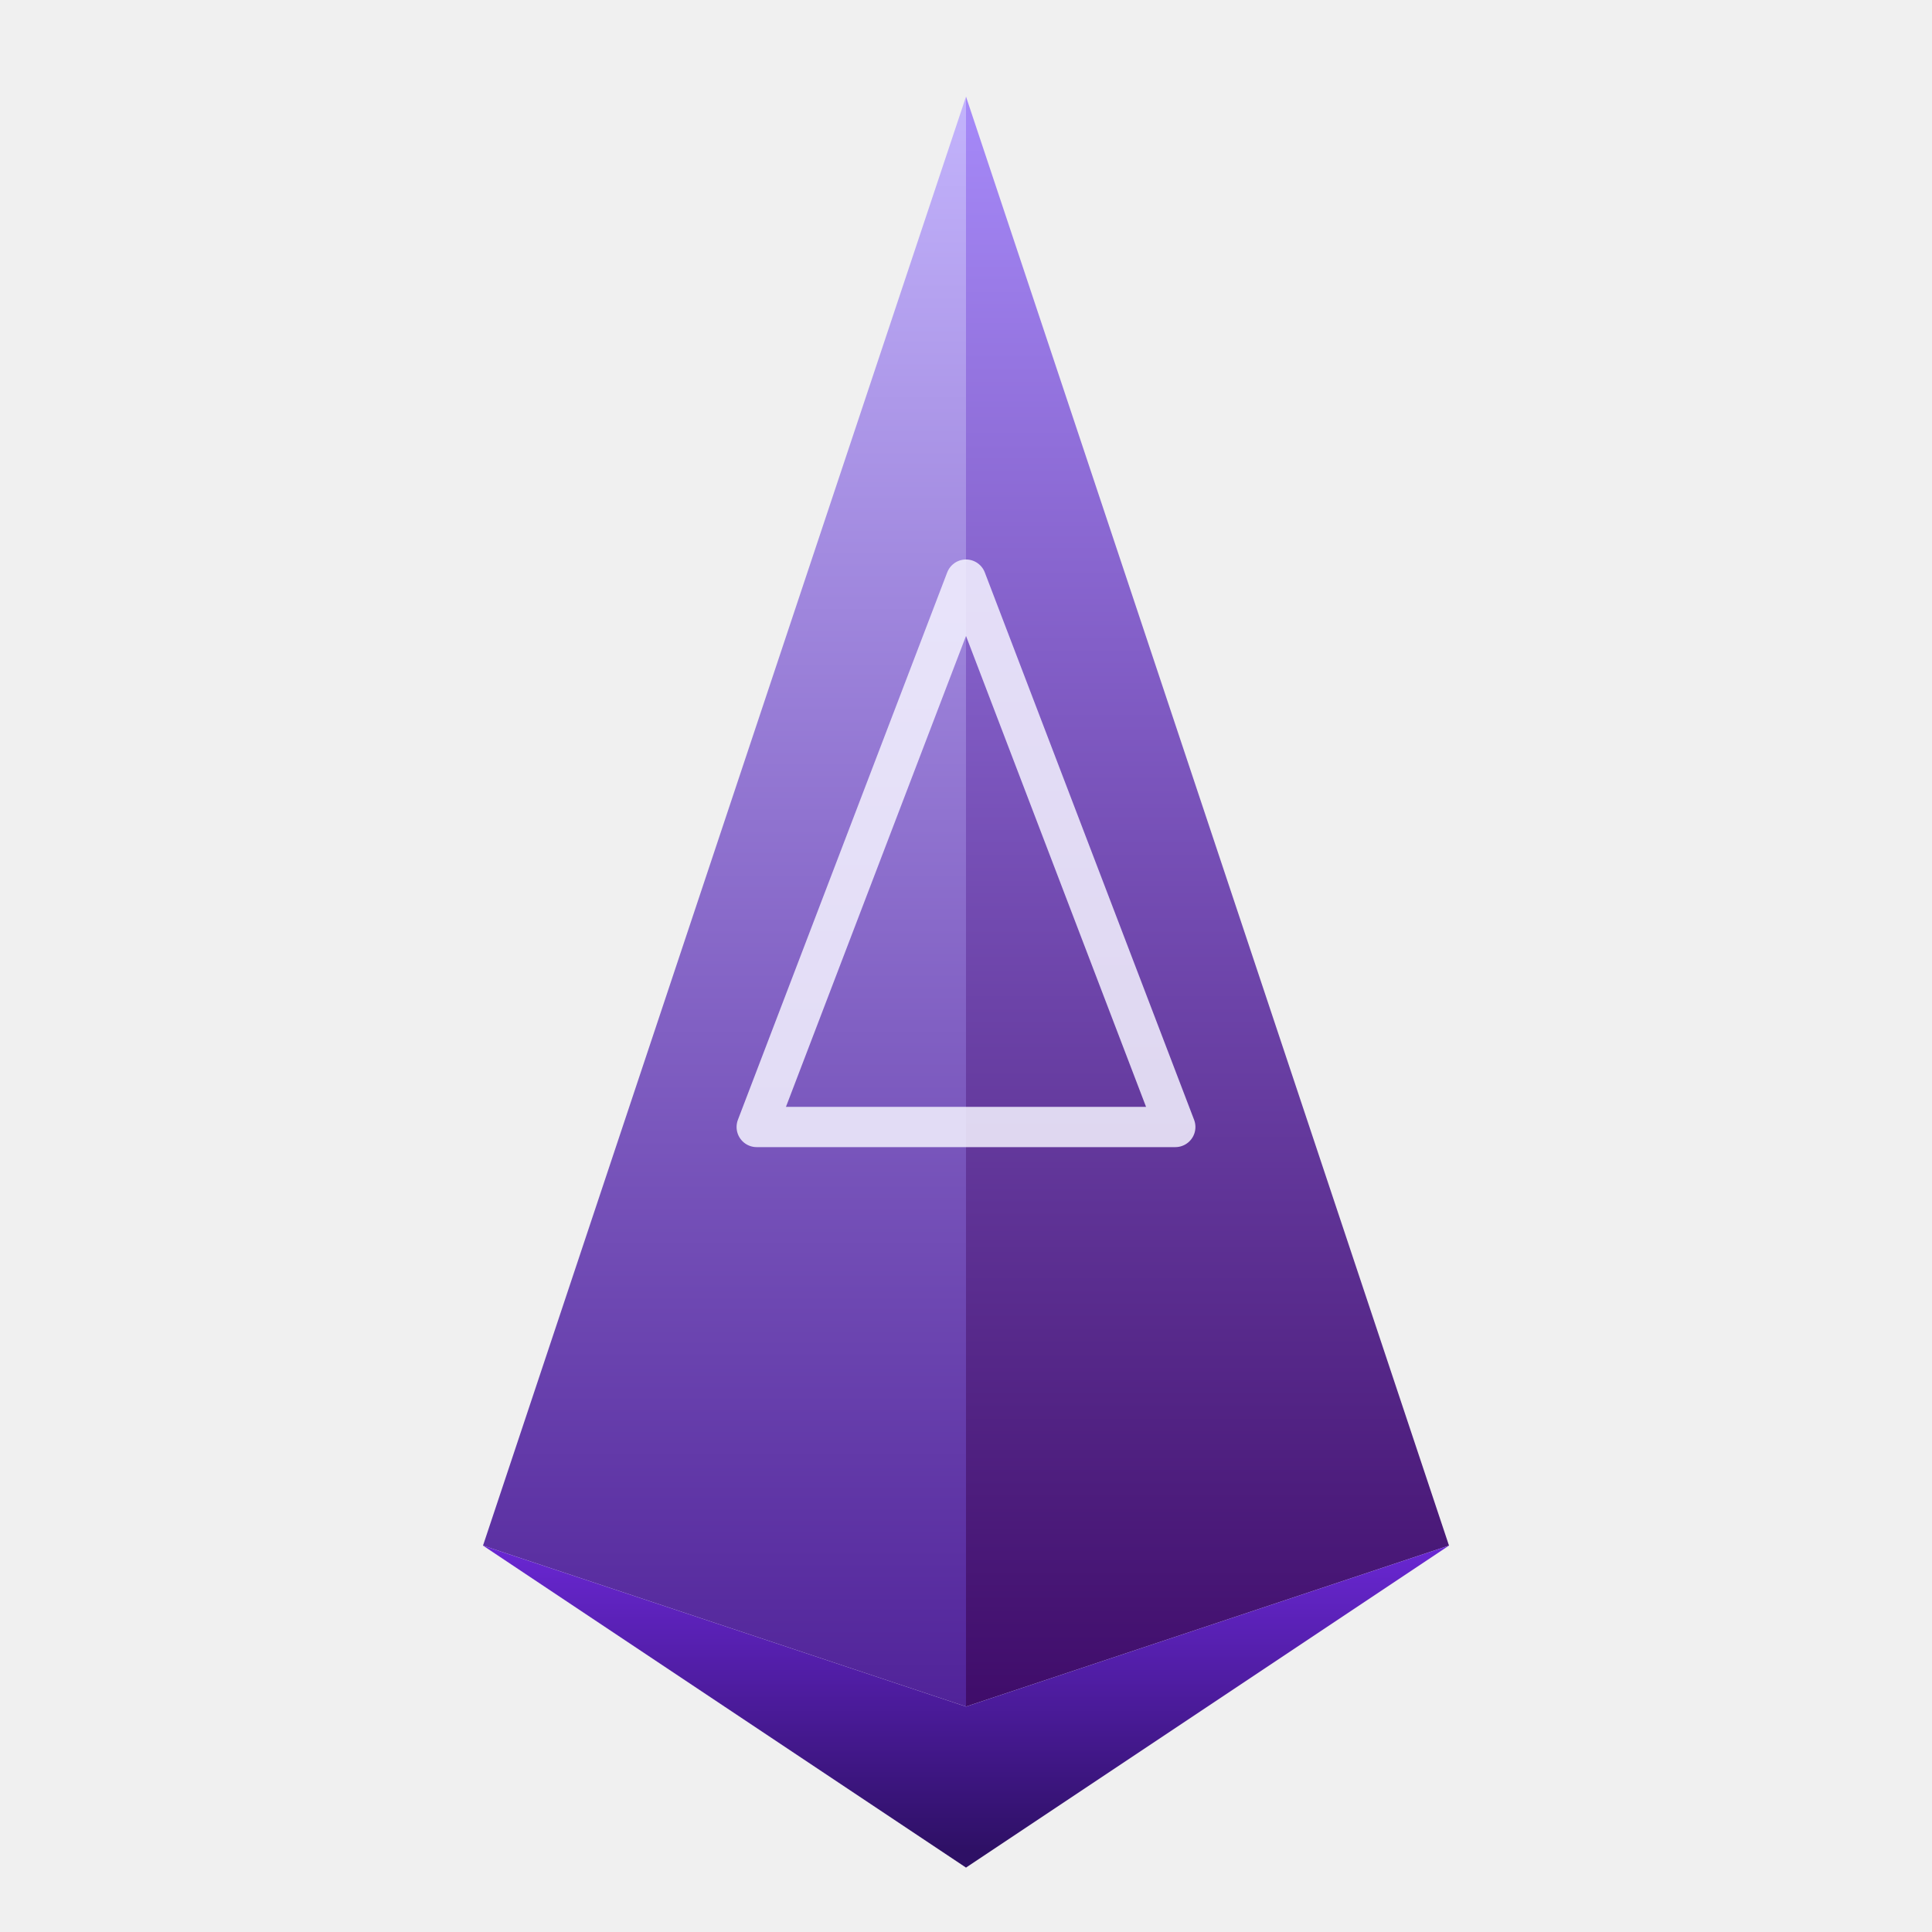
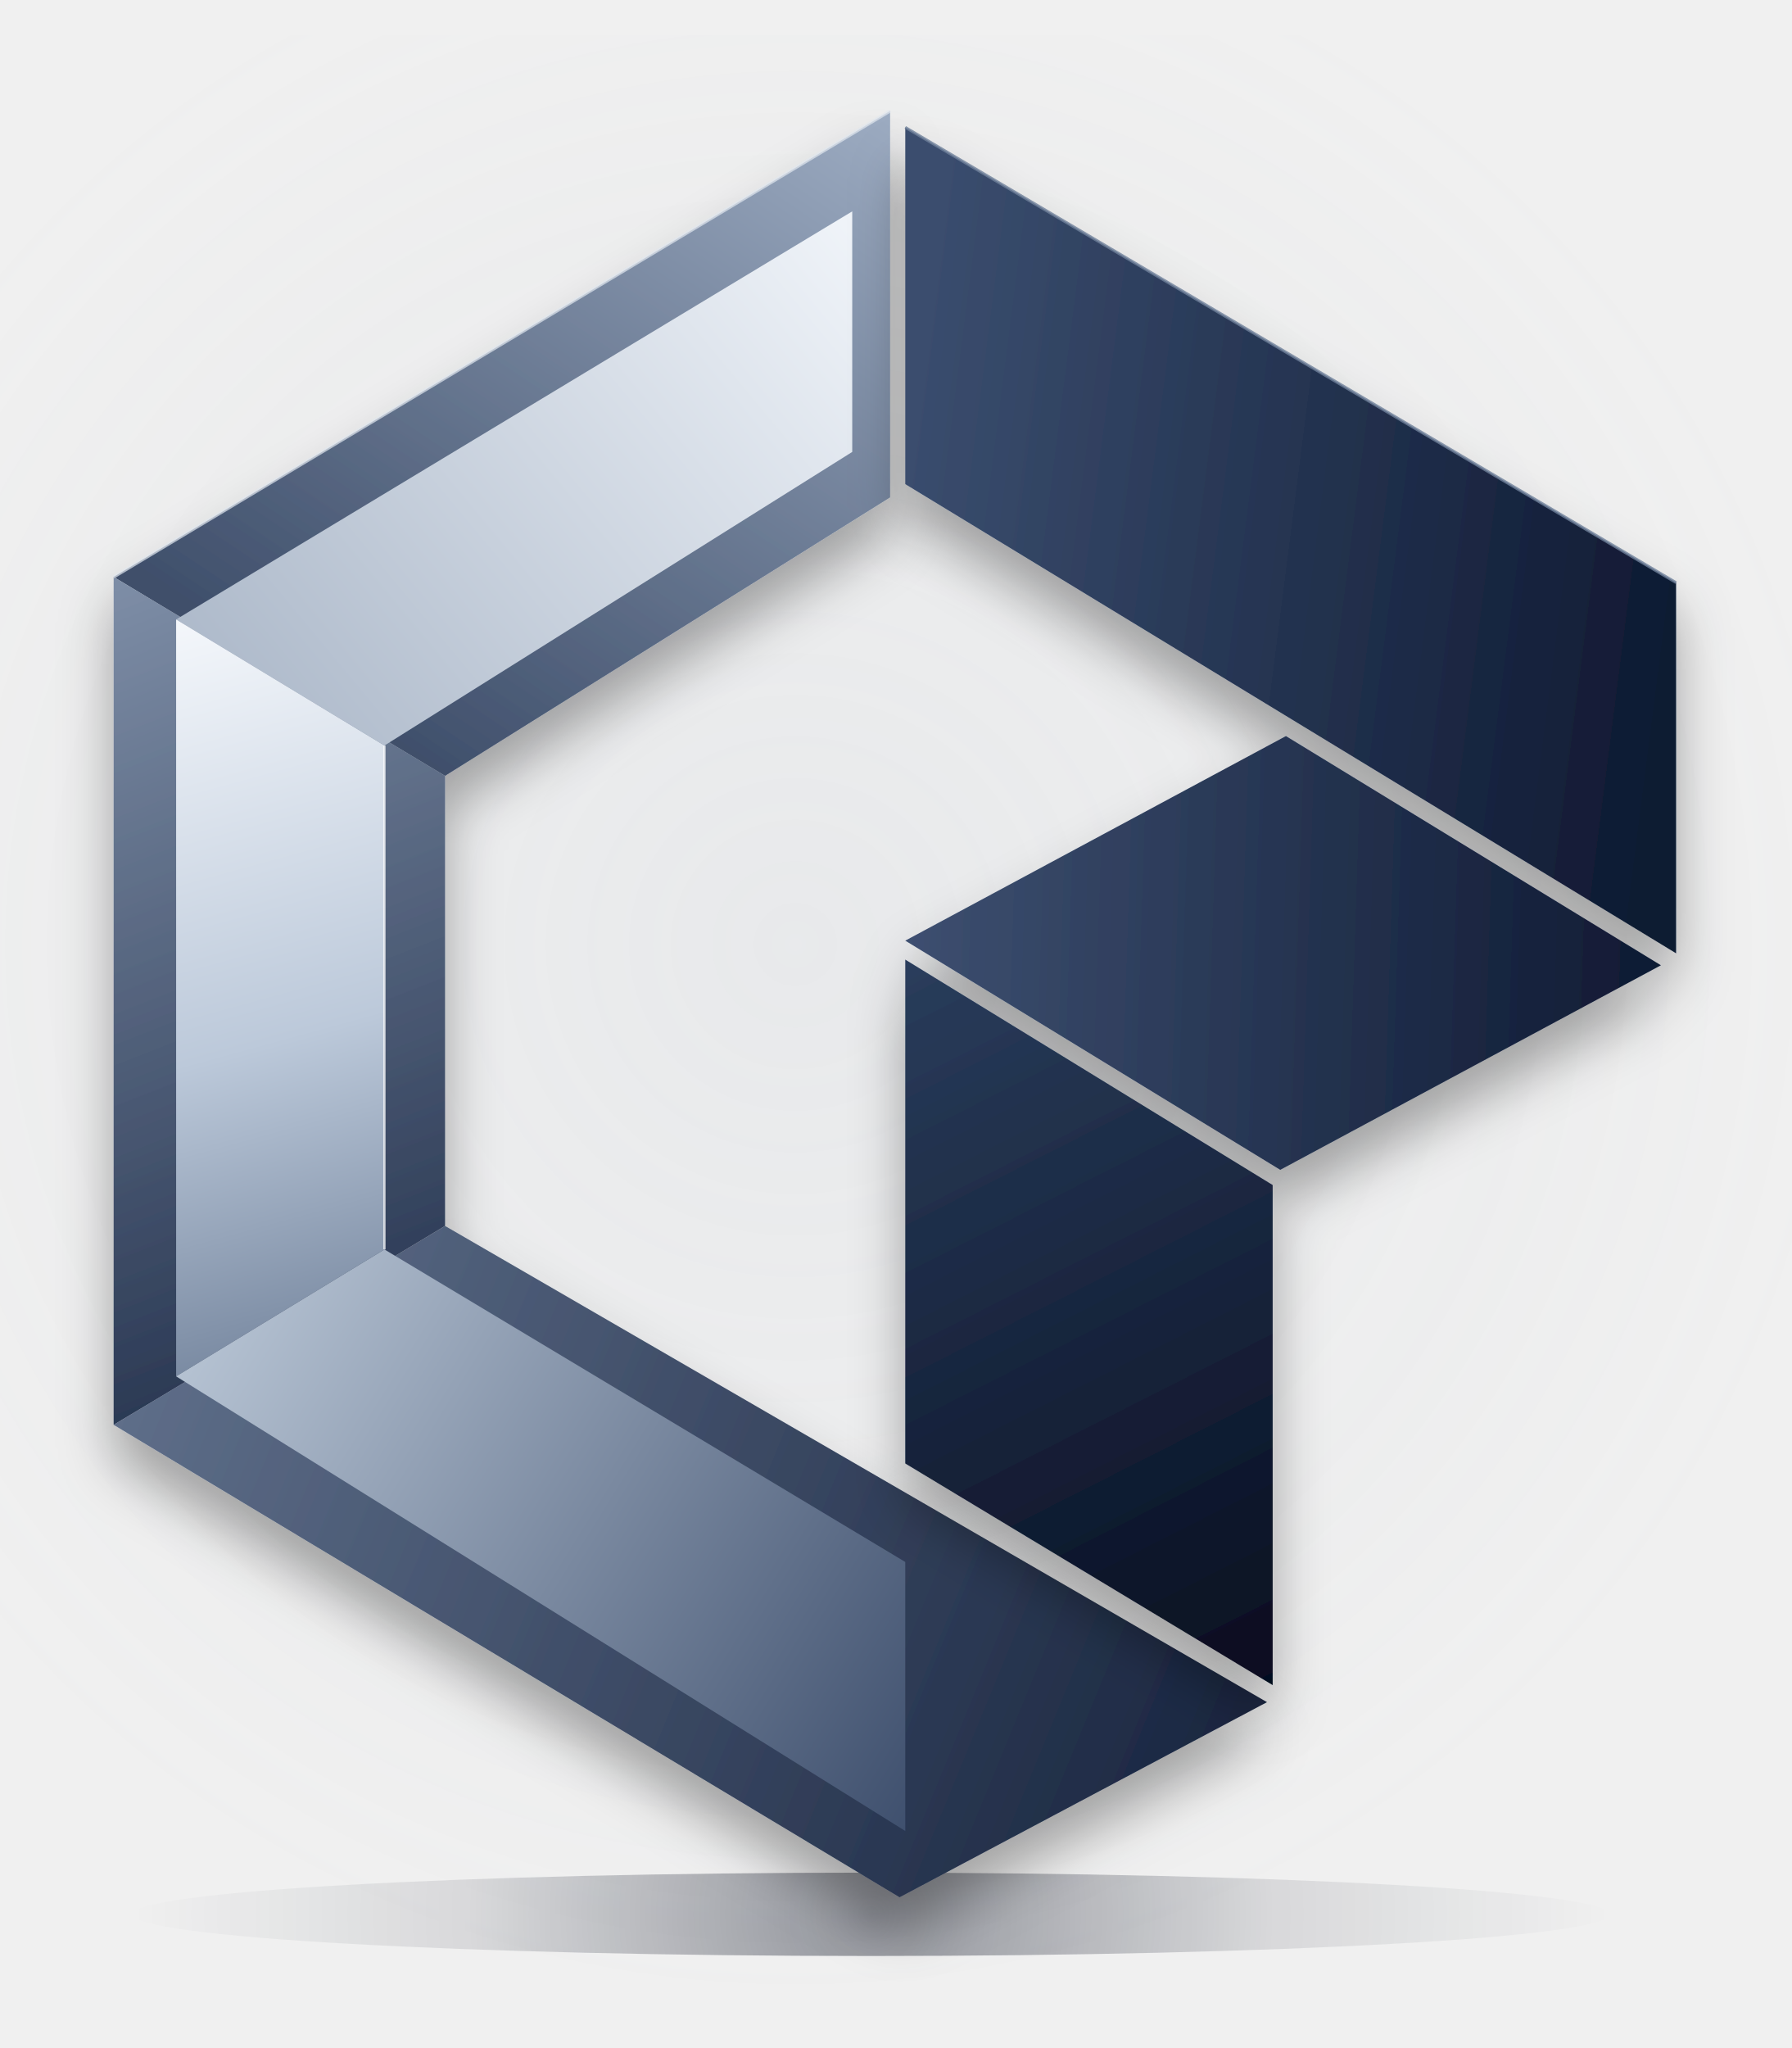
- <svg xmlns="http://www.w3.org/2000/svg" viewBox="0 0 120 120" fill="none">
+ <svg xmlns="http://www.w3.org/2000/svg" width="413" height="472" viewBox="-30 -20 473 522">
  <defs>
-     <linearGradient id="obl" x1="45" y1="5" x2="45" y2="110" gradientUnits="userSpaceOnUse">
-       <stop offset="0%" stop-color="#c4b5fd" />
-       <stop offset="100%" stop-color="#4c1d95" />
+     <filter id="cs-drop" x="-30%" y="-20%" width="160%" height="160%">
+       <feGaussianBlur in="SourceAlpha" stdDeviation="7" />
+       <feOffset dx="0" dy="9" />
+       <feComponentTransfer>
+         <feFuncA type="linear" slope="0.32" />
+       </feComponentTransfer>
+       <feMerge>
+         <feMergeNode />
+         <feMergeNode in="SourceGraphic" />
+       </feMerge>
+     </filter>
+     <linearGradient id="g-top" x1="87.5" y1="175.5" x2="205" y2="0" gradientUnits="userSpaceOnUse">
+       <stop offset="0%" stop-color="#3F4F6B" />
+       <stop offset="100%" stop-color="#9DACC2" />
    </linearGradient>
-     <linearGradient id="obr" x1="75" y1="5" x2="75" y2="110" gradientUnits="userSpaceOnUse">
-       <stop offset="0%" stop-color="#a78bfa" />
-       <stop offset="100%" stop-color="#3b0764" />
+     <linearGradient id="g-left" x1="0" y1="123" x2="87.5" y2="346.8" gradientUnits="userSpaceOnUse">
+       <stop offset="0%" stop-color="#7E8EA7" />
+       <stop offset="100%" stop-color="#1F2D48" />
    </linearGradient>
-     <linearGradient id="obt" x1="60" y1="95" x2="60" y2="115" gradientUnits="userSpaceOnUse">
-       <stop offset="0%" stop-color="#6d28d9" />
-       <stop offset="100%" stop-color="#2e1065" />
+     <linearGradient id="g-front" x1="0" y1="346.8" x2="304.5" y2="471.5" gradientUnits="userSpaceOnUse">
+       <stop offset="0%" stop-color="#5E6E89" />
+       <stop offset="100%" stop-color="#15213B" />
    </linearGradient>
+     <linearGradient id="g-h-top" x1="16.5" y1="175" x2="195" y2="26.5" gradientUnits="userSpaceOnUse">
+       <stop offset="0%" stop-color="#A6B3C5" />
+       <stop offset="100%" stop-color="#F0F4F9" />
+     </linearGradient>
+     <linearGradient id="g-h-left" x1="16.5" y1="134" x2="71.5" y2="334" gradientUnits="userSpaceOnUse">
+       <stop offset="0%" stop-color="#F4F7FB" />
+       <stop offset="55%" stop-color="#BCC9DA" />
+       <stop offset="100%" stop-color="#6F8099" />
+     </linearGradient>
+     <linearGradient id="g-h-front" x1="16.5" y1="334" x2="209" y2="454" gradientUnits="userSpaceOnUse">
+       <stop offset="0%" stop-color="#B5C2D2" />
+       <stop offset="100%" stop-color="#3F506E" />
+     </linearGradient>
+     <linearGradient id="g-f-top" x1="209" y1="98.5" x2="412.5" y2="124.5" gradientUnits="userSpaceOnUse">
+       <stop offset="0%" stop-color="#3A4D6E" />
+       <stop offset="100%" stop-color="#0F1A33" />
+     </linearGradient>
+     <linearGradient id="g-f-front" x1="209" y1="219" x2="408.5" y2="225.5" gradientUnits="userSpaceOnUse">
+       <stop offset="0%" stop-color="#3D4F70" />
+       <stop offset="100%" stop-color="#0F1A33" />
+     </linearGradient>
+     <linearGradient id="g-f-side" x1="209" y1="224" x2="306" y2="415.5" gradientUnits="userSpaceOnUse">
+       <stop offset="0%" stop-color="#2A3D5C" />
+       <stop offset="100%" stop-color="#060D1F" />
+     </linearGradient>
+     <radialGradient id="g-shadow" cx="200" cy="476" r="195" gradientUnits="userSpaceOnUse">
+       <stop offset="0%" stop-color="#070D1F" stop-opacity="0.40" />
+       <stop offset="55%" stop-color="#070D1F" stop-opacity="0.10" />
+       <stop offset="100%" stop-color="#070D1F" stop-opacity="0" />
+     </radialGradient>
+     <radialGradient id="g-aura" cx="180" cy="220" r="280" gradientUnits="userSpaceOnUse">
+       <stop offset="0%" stop-color="#A6B3C5" stop-opacity="0.10" />
+       <stop offset="100%" stop-color="#A6B3C5" stop-opacity="0" />
+     </radialGradient>
+     <linearGradient id="g-refl-fade" x1="0" y1="471.5" x2="0" y2="540" gradientUnits="userSpaceOnUse">
+       <stop offset="0%" stop-color="#FFFFFF" stop-opacity="0.18" />
+       <stop offset="100%" stop-color="#FFFFFF" stop-opacity="0" />
+     </linearGradient>
+     <mask id="cs-refl-mask" maskUnits="userSpaceOnUse" x="-30" y="471.5" width="473" height="80">
+       <rect x="-30" y="471.5" width="473" height="80" fill="url(#g-refl-fade)" />
+     </mask>
  </defs>
-   <polygon points="60,6 30,96 60,106" fill="url(#obl)" />
-   <polygon points="60,6 60,106 90,96" fill="url(#obr)" />
-   <polygon points="30,96 60,106 90,96 60,116" fill="url(#obt)" />
-   <polygon points="60,36 47,70 73,70" fill="none" stroke="#f5f3ff" stroke-width="2.5" stroke-linejoin="round" opacity="0.85" />
+   <rect x="-30" y="-20" width="473" height="522" fill="url(#g-aura)" />
+   <g mask="url(#cs-refl-mask)" transform="matrix(1 0 0 -1 0 943)">
+     <path d="M205 0 L205 102 L87.5 175.5 L0 123 Z" fill="url(#g-top)" />
+     <path d="M0 123 L87.5 175.5 L87.5 294.3 L0 346.8 Z" fill="url(#g-left)" />
+     <path d="M0 346.8 L87.5 294.3 L304.5 420 L207.5 471.5 Z" fill="url(#g-front)" />
+     <path d="M209 98.5 L209 4.333 L412.5 124.5 L412.5 222.338 Z" fill="url(#g-f-top)" />
+     <path d="M209 219 L309.5 165 L408.5 225.5 L308 279.5 Z" fill="url(#g-f-front)" />
+     <path d="M209 357 L209 224 L306 283.5 L306 415.5 Z" fill="url(#g-f-side)" />
+   </g>
+   <ellipse cx="200" cy="476" rx="195" ry="11" fill="url(#g-shadow)" />
+   <g filter="url(#cs-drop)">
+     <path d="M205 0 L205 102 L87.5 175.5 L0 123 Z" fill="url(#g-top)" />
+     <path d="M0 123 L87.5 175.5 L87.5 294.3 L0 346.8 Z" fill="url(#g-left)" />
+     <path d="M0 346.8 L87.5 294.3 L304.5 420 L207.5 471.5 Z" fill="url(#g-front)" />
+   </g>
+   <path d="M16.5 134.215 L195 26.5 L195 90 L71.5 167.5 Z" fill="url(#g-h-top)" />
+   <path d="M16.5 134.215 L71.5 167.5 L71.5 300.503 L16.5 334.003 Z" fill="url(#g-h-left)" />
+   <path d="M16.5 334.003 L71.5 300.503 L209 383 L209 454 Z" fill="url(#g-h-front)" />
+   <path d="M71.5 167.5 L71.5 300.503" stroke="#FFFFFF" stroke-opacity="0.7" stroke-width="0.6" fill="none" />
+   <path d="M0 123 L205 0" stroke="#E2E7EF" stroke-opacity="0.7" stroke-width="0.85" fill="none" />
+   <g filter="url(#cs-drop)">
+     <path d="M209 98.5 L209 4.333 L412.5 124.5 L412.5 222.338 Z" fill="url(#g-f-top)" />
+     <path d="M209 219 L309.5 165 L408.5 225.5 L308 279.5 Z" fill="url(#g-f-front)" />
+     <path d="M209 357 L209 224 L306 283.5 L306 415.5 Z" fill="url(#g-f-side)" />
+   </g>
+   <path d="M209 4.333 L412.5 124.5" stroke="#6E809A" stroke-opacity="0.8" stroke-width="0.75" fill="none" />
</svg>
